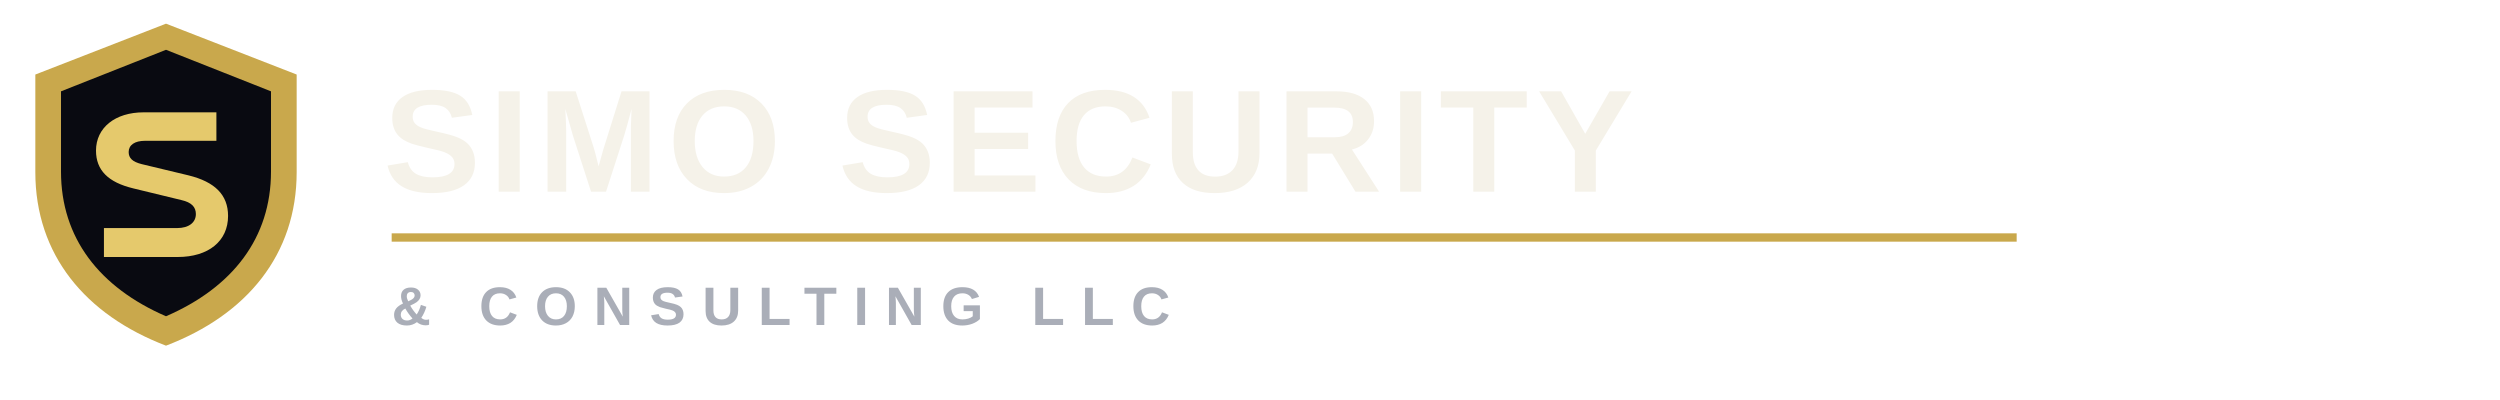
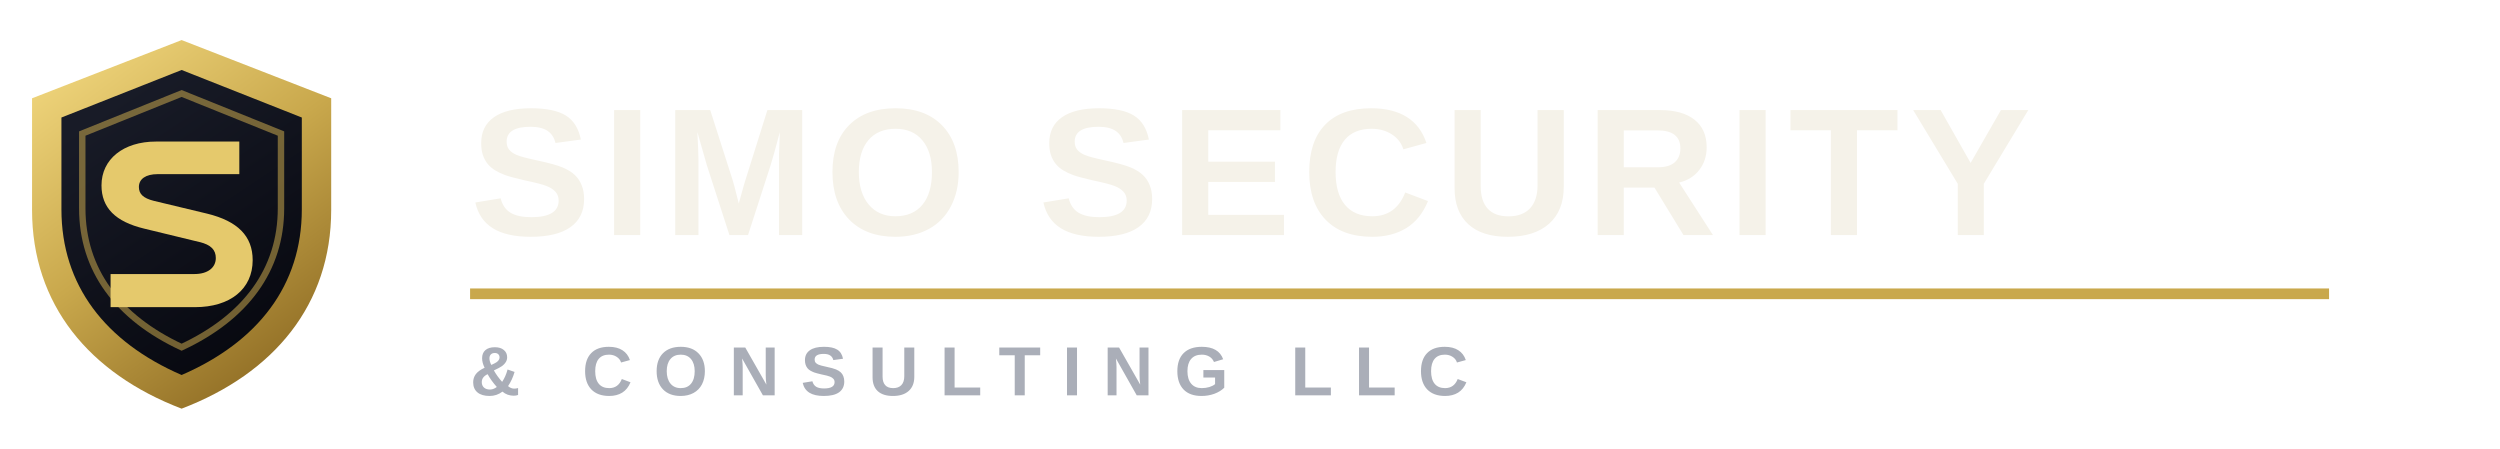
- <svg xmlns="http://www.w3.org/2000/svg" viewBox="0 0 600 96" role="img" aria-labelledby="title description">
+ <svg xmlns="http://www.w3.org/2000/svg" viewBox="0 0 468 84" role="img" aria-labelledby="logoTitle logoDesc">
  <defs>
-     <linearGradient id="g" x1="8" y1="4" x2="54" y2="66" gradientUnits="userSpaceOnUse">
+     <linearGradient id="lockupGold" x1="8" y1="4" x2="54" y2="66" gradientUnits="userSpaceOnUse">
      <stop stop-color="#f1d77e" />
-       <stop offset=".48" stop-color="#c9a84c" />
+       <stop offset="0.48" stop-color="#c9a84c" />
      <stop offset="1" stop-color="#8b6821" />
    </linearGradient>
+     <linearGradient id="lockupInner" x1="18" y1="14" x2="48" y2="59" gradientUnits="userSpaceOnUse">
+       <stop stop-color="#181b27" />
+       <stop offset="1" stop-color="#07080f" />
+     </linearGradient>
  </defs>
-   <g transform="translate(4 4) scale(1.12)">
-     <path fill="#c9a84c" d="M32 1.5 60 12.4v20.9c0 17.7-10.7 30.6-28 37.2C14.7 63.9 4 51 4 33.3V12.4L32 1.5Z" />
-     <path fill="#090a11" d="M32 7.1 54.5 16v17.2c0 14.2-8.2 24.8-22.5 31-14.3-6.2-22.5-16.8-22.5-31V16L32 7.1Z" />
+   <g transform="translate(2 6) scale(1.0)">
+     <path fill="url(#lockupGold)" d="M32 1.5 60 12.4v20.9c0 17.7-10.7 30.6-28 37.2C14.7 63.9 4 51 4 33.3V12.4L32 1.5Z" />
+     <path fill="url(#lockupInner)" d="M32 7.1 54.5 16v17.2c0 14.2-8.2 24.8-22.5 31-14.3-6.2-22.5-16.8-22.5-31V16L32 7.1Z" />
+     <path fill="none" stroke="#c9a84c" stroke-width="1.2" opacity=".55" d="M32 11.5 50.6 19v14c0 11.5-6.6 20.4-18.6 26-12-5.6-18.6-14.5-18.6-26V19L32 11.5Z" />
    <path fill="#e5c96c" d="M42.8 20.5H27.2c-6.1 0-10.2 3.3-10.2 8.2 0 4.2 2.6 6.8 8 8.1l10.3 2.5c2.2.5 3.1 1.5 3.1 3 0 1.8-1.5 3-4 3H18.7v6.2h15.8c6.6 0 10.8-3.4 10.8-8.8 0-4.5-2.8-7.3-8.5-8.7l-10-2.4c-2-.5-2.8-1.3-2.8-2.6 0-1.5 1.3-2.4 3.5-2.4h15.3v-6.1Z" />
  </g>
-   <text x="92" y="46" fill="#f5f2e9" font-family="Montserrat,Arial,sans-serif" font-size="35" font-weight="800" letter-spacing="2">SIMO SECURITY</text>
-   <path d="M94 57h390" stroke="#c9a84c" stroke-width="2" />
-   <text x="94" y="78" fill="#aaaeb8" font-family="Montserrat,Arial,sans-serif" font-size="13" font-weight="600" letter-spacing="4">&amp; CONSULTING LLC</text>
+   <text x="88" y="44" fill="#f5f2e9" font-family="Montserrat, 'Segoe UI', Arial, sans-serif" font-size="34" font-weight="800" letter-spacing="2" textLength="348" lengthAdjust="spacingAndGlyphs">SIMO SECURITY</text>
+   <path d="M88 55h348" stroke="#c9a84c" stroke-width="2" />
+   <text x="88" y="74" fill="#aaaeb8" font-family="Montserrat, 'Segoe UI', Arial, sans-serif" font-size="13" font-weight="600" letter-spacing="4" textLength="348" lengthAdjust="spacingAndGlyphs">&amp; CONSULTING LLC</text>
</svg>
